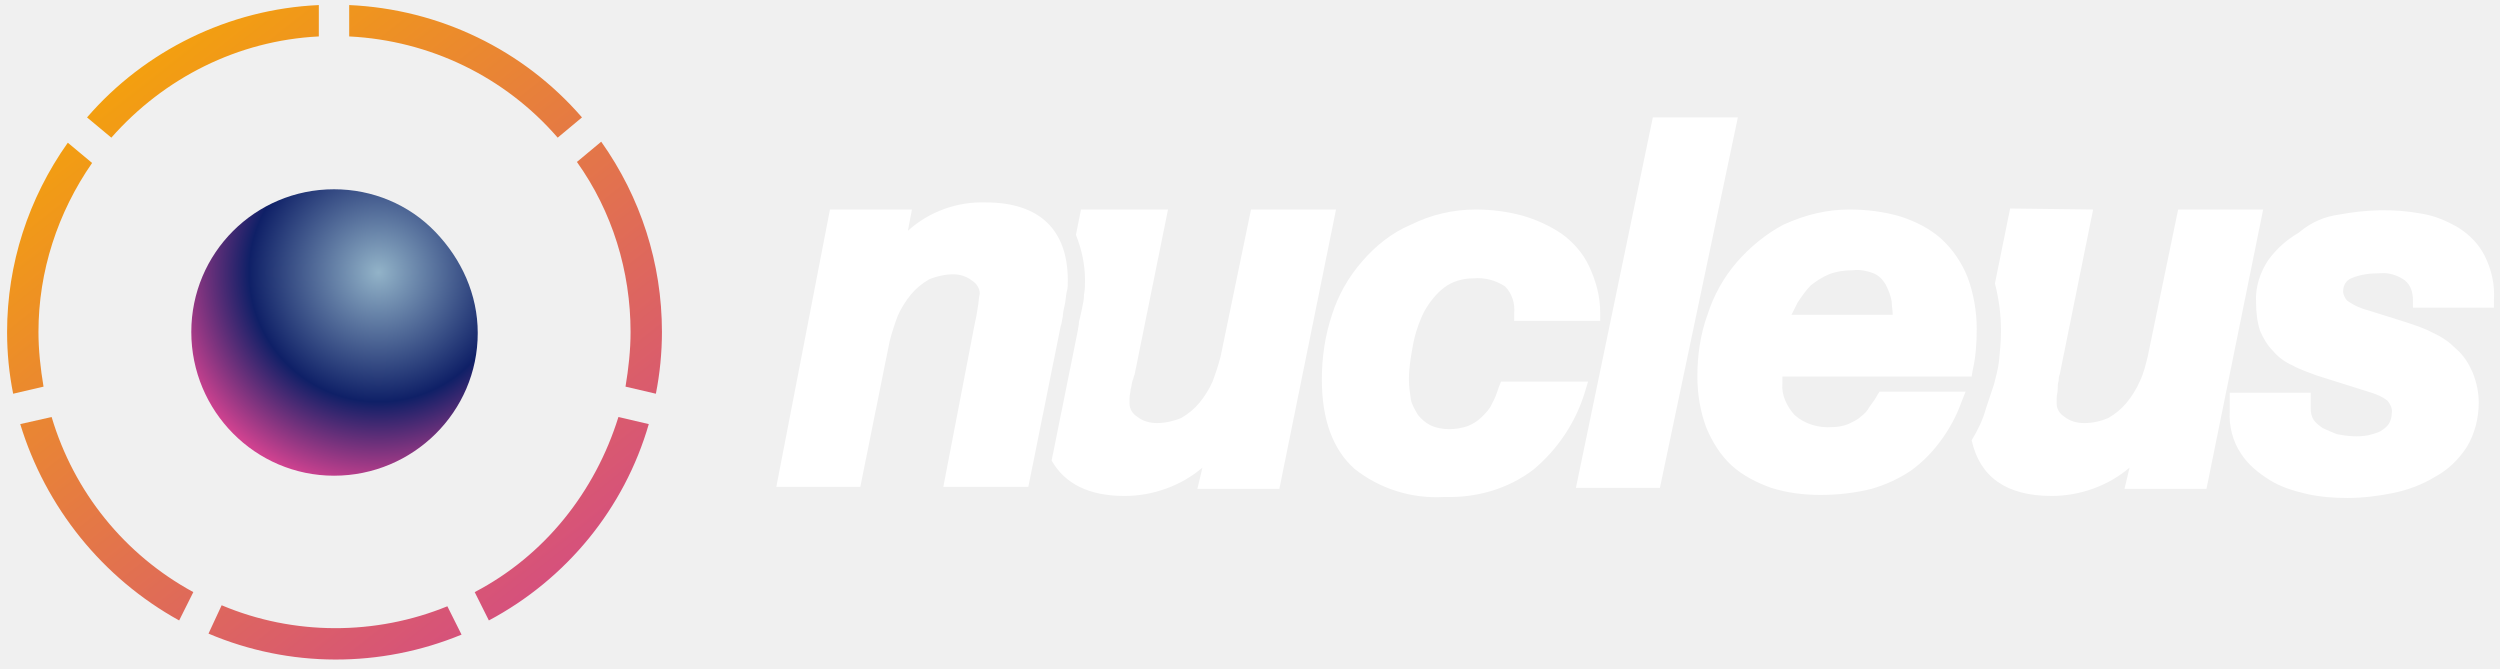
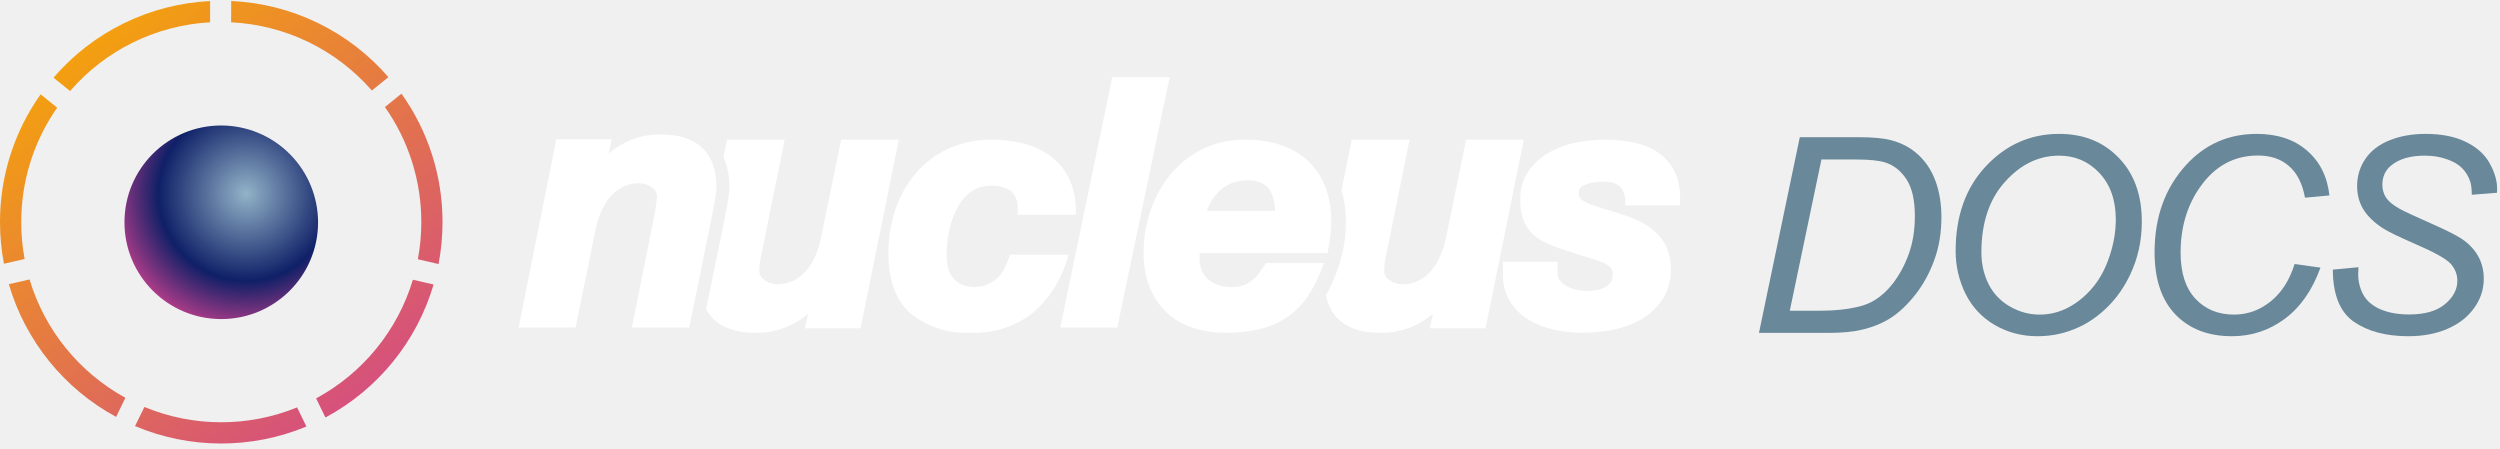
- <svg xmlns="http://www.w3.org/2000/svg" version="1.1" id="a" x="0px" y="0px" viewBox="0 0 247 66" style="enable-background:new 0 0 247 66;" xml:space="preserve">
-   <style type="text/css">
- 	.st0{fill-rule:evenodd;clip-rule:evenodd;fill:url(#SVGID_1_);}
- 	.st1{fill-rule:evenodd;clip-rule:evenodd;fill:#FFFFFF;}
- 	.st2{fill-rule:evenodd;clip-rule:evenodd;fill:url(#SVGID_00000158719564278749822110000013704307527858845330_);}
- </style>
-   <linearGradient id="SVGID_1_" gradientUnits="userSpaceOnUse" x1="9.216" y1="1014.445" x2="60.446" y2="1079.635" gradientTransform="matrix(1 0 0 1 0 -1012)">
-     <stop offset="0" style="stop-color:#F6A705" />
-     <stop offset="1" style="stop-color:#D04290" />
-   </linearGradient>
-   <path class="st0" d="M21.9,59.8c7.1,3,15.2,3,22.3,0.1l1.4,2.8c-8,3.3-17,3.3-25-0.1L21.9,59.8L21.9,59.8z M61.1,41.2l3,0.7  c-2.4,8.3-8.1,15.3-15.8,19.4l-1.4-2.8C53.8,54.9,58.8,48.6,61.1,41.2L61.1,41.2z M5.1,41.2c2.2,7.4,7.2,13.6,14,17.3l-1.4,2.8  C10.1,57.1,4.5,50.1,2,41.9C2,41.9,5.1,41.2,5.1,41.2z M59.4,14c3.9,5.5,6,12,6,18.8c0,2-0.2,4.1-0.6,6.1l-3-0.7  c0.3-1.8,0.5-3.6,0.5-5.4c0-6-1.8-11.9-5.3-16.8L59.4,14L59.4,14z M6.7,14.1l2.4,2C5.7,21,3.8,26.8,3.8,32.8c0,1.8,0.2,3.6,0.5,5.4  l-3,0.7c-0.4-2-0.6-4-0.6-6.1C0.7,26.1,2.8,19.6,6.7,14.1L6.7,14.1z M31.5,0.5v3.1C23.5,4,16.2,7.7,11,13.6l-2.4-2  C14.3,5,22.6,0.9,31.5,0.5z M34.5,0.5c8.9,0.4,17.2,4.4,23,11.1l-2.4,2c-5.2-6-12.6-9.6-20.6-10L34.5,0.5L34.5,0.5z" />
-   <path class="st1" d="M145.8,20.7c1.6,0,3.1,0.2,4.6,0.6c1.4,0.4,2.7,1,3.9,1.8c1.1,0.8,2.1,1.9,2.7,3.2c0.7,1.5,1.1,3,1.1,4.6v0.8  h-8.5V31c0.1-1-0.2-2-0.9-2.7c-0.9-0.6-2-0.9-3.1-0.8c-1.1,0-2.1,0.3-2.9,0.9c-0.8,0.6-1.5,1.5-2,2.4c-0.5,1-0.9,2.2-1.1,3.3  c-0.2,1.1-0.4,2.2-0.4,3.4c0,0.7,0.1,1.3,0.2,2c0.1,0.5,0.4,1,0.7,1.5c0.3,0.4,0.8,0.8,1.2,1c0.6,0.3,1.3,0.4,1.9,0.4  c0.6,0,1.2-0.1,1.8-0.3c0.5-0.2,1-0.5,1.4-0.9c0.4-0.4,0.8-0.8,1-1.3c0.3-0.5,0.5-1.1,0.7-1.7l0.2-0.5h8.6l-0.3,1  c-0.9,3-2.7,5.7-5.1,7.7c-2.5,1.9-5.6,2.8-8.8,2.7c-3.2,0.2-6.4-0.8-8.9-2.8c-2.1-1.9-3.2-4.8-3.2-8.8c0-2.2,0.3-4.3,1-6.4  c0.6-1.9,1.6-3.7,3-5.3c1.3-1.5,2.9-2.8,4.8-3.6C141.4,21.2,143.6,20.7,145.8,20.7L145.8,20.7z M115.4,20.7L112.1,37  c-0.1,0.2-0.1,0.4-0.2,0.6c-0.1,0.3-0.1,0.6-0.2,0.9c0,0.3-0.1,0.5-0.1,0.8c0,0.3,0,0.5,0,0.6c0,0.5,0.3,1,0.8,1.3  c0.5,0.4,1.2,0.6,1.9,0.6c0.8,0,1.7-0.2,2.4-0.5c0.7-0.4,1.3-0.9,1.8-1.5c0.5-0.6,1-1.4,1.3-2.1c0.3-0.8,0.6-1.7,0.8-2.5l3-14.5h8.4  l-5.6,27.6h-8.1l0.5-2.1c-2.1,1.8-4.9,2.8-7.7,2.8c-3.5,0-5.9-1.2-7.2-3.5l2.6-12.9v0l0,0c0-0.2,0.1-0.4,0.1-0.8  c0.1-0.4,0.2-0.8,0.3-1.3c0.1-0.5,0.2-0.9,0.2-1.4c0.1-0.5,0.1-0.9,0.1-1.4c0-1.5-0.3-3-0.9-4.5l0.5-2.5L115.4,20.7L115.4,20.7z   M231.1,21.2c2.7-0.5,5.4-0.6,8.1-0.1c1.3,0.2,2.5,0.7,3.7,1.4c1.1,0.7,2,1.6,2.6,2.8c0.7,1.4,1,2.9,0.9,4.4v0.7h-8l0-0.7  c0-0.8-0.2-1.5-0.8-2c-0.7-0.5-1.6-0.8-2.5-0.7c-0.9,0-1.9,0.1-2.8,0.5c-0.5,0.2-0.8,0.7-0.8,1.3c0,0.3,0.2,0.7,0.4,0.9  c0.7,0.5,1.4,0.8,2.2,1l3.5,1.1c0.9,0.3,1.9,0.6,2.8,1.1c0.9,0.4,1.6,0.9,2.3,1.6c0.7,0.6,1.2,1.4,1.6,2.3c0.4,1,0.6,2,0.6,3  c0,1.5-0.4,3.1-1.2,4.4c-0.8,1.2-1.8,2.2-3.1,2.9c-1.3,0.8-2.7,1.3-4.1,1.6c-1.5,0.3-3,0.5-4.6,0.5c-1.3,0-2.7-0.1-4-0.4  c-1.3-0.3-2.6-0.7-3.7-1.4c-1.1-0.7-2.1-1.5-2.8-2.6c-0.8-1.2-1.2-2.7-1.1-4.2v-1.8h8v1.6c0,0.4,0.1,0.8,0.3,1.1  c0.2,0.3,0.6,0.6,0.9,0.8c0.4,0.2,0.9,0.4,1.4,0.6c1,0.2,2.1,0.3,3.1,0.1c0.4-0.1,0.8-0.2,1.2-0.4c0.3-0.2,0.6-0.4,0.8-0.7  c0.2-0.3,0.3-0.7,0.3-1c0.1-0.5-0.1-0.9-0.4-1.3c-0.5-0.4-1-0.6-1.6-0.8l-5.4-1.7c-0.8-0.3-1.7-0.6-2.4-1c-0.7-0.3-1.4-0.8-1.9-1.4  c-0.6-0.6-1-1.3-1.3-2c-0.3-0.9-0.4-1.9-0.4-2.8c-0.1-1.5,0.4-3,1.2-4.2c0.8-1.1,1.8-2,3-2.7C228.4,21.9,229.7,21.4,231.1,21.2  L231.1,21.2L231.1,21.2z M206.8,20.7L203.5,37c-0.1,0.2-0.1,0.4-0.1,0.6c-0.1,0.3-0.1,0.6-0.1,0.9c0,0.3-0.1,0.5-0.1,0.8  c0,0.3,0,0.5,0,0.6c0,0.5,0.3,1,0.8,1.3c0.5,0.4,1.2,0.6,1.9,0.6c0.9,0,1.7-0.2,2.4-0.5c0.7-0.4,1.3-0.9,1.8-1.5  c0.5-0.6,1-1.4,1.3-2.1c0.4-0.8,0.6-1.7,0.8-2.5l3-14.5h8.4l-5.6,27.6h-8.1l0.5-2.1c-2.1,1.8-4.9,2.8-7.7,2.8  c-4.5,0-7.1-1.9-7.9-5.5c0.6-1,1.1-2,1.4-3.1c0,0,0.4-1.2,0.8-2.4c0.2-0.8,0.4-1.5,0.5-2.3c0.1-1,0.2-2,0.2-3c0-1.6-0.2-3.1-0.6-4.7  l1.5-7.4L206.8,20.7L206.8,20.7z M182.7,20.7c1.7,0,3.4,0.2,5.1,0.7c1.5,0.5,2.9,1.2,4,2.2c1.1,1,2,2.3,2.6,3.8  c0.6,1.6,0.9,3.4,0.9,5.1c0,1.4-0.1,2.8-0.4,4.1l-0.1,0.6h-18.7v0.7c-0.1,1.1,0.4,2.2,1.2,3.1c1,0.9,2.4,1.3,3.7,1.2  c0.5,0,1.1-0.1,1.6-0.3c0.4-0.2,0.9-0.4,1.2-0.7c0.4-0.3,0.7-0.6,0.9-1c0.3-0.4,0.6-0.8,0.8-1.2l0.2-0.3h8.5l-0.4,1  c-0.5,1.4-1.2,2.7-2.1,3.9c-0.8,1.1-1.8,2.1-2.9,2.9c-1.2,0.8-2.5,1.4-3.9,1.8c-1.6,0.4-3.3,0.6-5,0.6c-1.7,0-3.3-0.2-4.9-0.7  c-1.4-0.5-2.8-1.2-3.9-2.2c-1.1-1-1.9-2.3-2.5-3.7c-0.6-1.6-0.9-3.3-0.9-5.1c0-2.1,0.3-4.2,1-6.1c0.6-1.9,1.6-3.7,2.9-5.2  c1.3-1.5,2.9-2.8,4.6-3.7C178.4,21.2,180.5,20.7,182.7,20.7L182.7,20.7L182.7,20.7z M171.7,11.6L164,48.2h-8.3l7.6-36.6H171.7  L171.7,11.6z M97.4,20c5.3,0,8.1,2.7,8.1,7.7c0,0.4,0,0.8-0.1,1.1c-0.1,0.4-0.1,0.9-0.2,1.3c-0.1,0.4-0.2,0.9-0.2,1.2  c-0.1,0.4-0.1,0.7-0.2,0.9l-3.2,15.9h-8.4L96.3,32c0.1-0.4,0.2-0.9,0.3-1.6c0.1-0.5,0.1-1,0.2-1.4c0-0.5-0.3-1-0.8-1.3  c-0.5-0.4-1.2-0.6-1.8-0.6c-0.8,0-1.7,0.2-2.4,0.5c-0.7,0.4-1.3,0.9-1.8,1.5c-0.5,0.6-1,1.4-1.3,2.1c-0.3,0.8-0.6,1.7-0.8,2.5  l-2.9,14.4h-8.3L82,20.7h8.1l-0.4,2.1C91.8,20.9,94.6,19.9,97.4,20z M183.1,26.7c-0.8,0-1.6,0.1-2.4,0.4c-0.7,0.3-1.3,0.7-1.8,1.1  c-0.5,0.5-0.9,1.1-1.3,1.7c-0.2,0.4-0.4,0.8-0.6,1.2h10c0-0.4-0.1-0.9-0.1-1.3c-0.1-0.6-0.3-1.1-0.6-1.7c-0.3-0.5-0.7-0.9-1.2-1.1  C184.6,26.8,183.8,26.6,183.1,26.7L183.1,26.7L183.1,26.7z" />
-   <radialGradient id="SVGID_00000114061945423768867910000005272483239642524847_" cx="-1592.046" cy="-45.202" r="1" gradientTransform="matrix(10.4238 18.5522 -18.5522 10.4238 15794.106 30034.016)" gradientUnits="userSpaceOnUse">
-     <stop offset="0" style="stop-color:#92B3C8" />
-     <stop offset="0.6" style="stop-color:#0F2067" />
-     <stop offset="1" style="stop-color:#D04290" />
-   </radialGradient>
-   <path style="fill-rule:evenodd;clip-rule:evenodd;fill:url(#SVGID_00000114061945423768867910000005272483239642524847_);" d="  M47.2,32.9C47.2,40.7,40.8,47,33,47c-7.8,0-14.1-6.4-14.1-14.2c0-7.8,6.3-14.1,14.1-14.1c3.8,0,7.4,1.5,10,4.2S47.2,29.1,47.2,32.9  L47.2,32.9z" />
+ <svg xmlns="http://www.w3.org/2000/svg" width="245" height="44" viewBox="0 0 245 44" fill="none">
+   <path d="M228.617 26.423L231.128 26.187L231.102 26.855C231.102 27.596 231.272 28.276 231.612 28.895C231.952 29.505 232.515 29.98 233.3 30.32C234.084 30.652 235.017 30.817 236.099 30.817C237.633 30.817 238.802 30.482 239.604 29.81C240.415 29.139 240.82 28.372 240.82 27.509C240.82 26.907 240.607 26.358 240.179 25.86C239.743 25.372 238.553 24.709 236.609 23.872C235.1 23.218 234.071 22.717 233.522 22.368C232.659 21.802 232.022 21.187 231.612 20.524C231.203 19.853 230.998 19.09 230.998 18.235C230.998 17.25 231.268 16.36 231.809 15.567C232.349 14.774 233.138 14.167 234.176 13.749C235.222 13.33 236.399 13.121 237.707 13.121C239.268 13.121 240.585 13.383 241.657 13.906C242.73 14.429 243.506 15.127 243.986 15.999C244.474 16.87 244.718 17.703 244.718 18.497C244.718 18.575 244.714 18.706 244.705 18.889L242.233 19.085C242.233 18.545 242.185 18.122 242.089 17.817C241.915 17.285 241.644 16.836 241.278 16.469C240.912 16.103 240.406 15.811 239.761 15.593C239.124 15.366 238.409 15.253 237.616 15.253C236.221 15.253 235.135 15.567 234.359 16.195C233.766 16.674 233.47 17.311 233.47 18.104C233.47 18.575 233.592 18.998 233.836 19.373C234.08 19.739 234.52 20.101 235.157 20.459C235.61 20.712 236.687 21.213 238.388 21.963C239.765 22.573 240.716 23.053 241.239 23.401C241.936 23.864 242.473 24.426 242.848 25.089C243.223 25.743 243.41 26.488 243.41 27.325C243.41 28.363 243.092 29.322 242.455 30.203C241.827 31.075 240.955 31.75 239.839 32.23C238.723 32.71 237.446 32.95 236.007 32.95C233.836 32.95 232.061 32.479 230.684 31.537C229.315 30.587 228.626 28.882 228.617 26.423Z" fill="#698899" />
+   <path d="M224.869 25.873L227.406 26.227C226.604 28.441 225.436 30.116 223.901 31.249C222.366 32.383 220.644 32.95 218.734 32.95C216.406 32.95 214.558 32.239 213.189 30.817C211.829 29.396 211.148 27.36 211.148 24.709C211.148 21.256 212.186 18.401 214.261 16.142C216.11 14.128 218.408 13.121 221.154 13.121C223.186 13.121 224.83 13.666 226.085 14.756C227.349 15.846 228.082 17.311 228.282 19.151L225.889 19.373C225.636 17.987 225.113 16.953 224.319 16.273C223.535 15.584 222.519 15.24 221.272 15.24C218.926 15.24 217.03 16.282 215.582 18.366C214.327 20.162 213.699 22.294 213.699 24.762C213.699 26.732 214.183 28.236 215.151 29.274C216.119 30.312 217.379 30.831 218.931 30.831C220.256 30.831 221.455 30.399 222.528 29.536C223.6 28.672 224.38 27.452 224.869 25.873Z" fill="#698899" />
+   <path d="M191.652 24.592C191.652 21.174 192.638 18.41 194.608 16.299C196.588 14.181 198.986 13.121 201.802 13.121C204.191 13.121 206.136 13.902 207.635 15.462C209.144 17.014 209.898 19.098 209.898 21.714C209.898 23.58 209.519 25.311 208.76 26.907C208.193 28.101 207.478 29.135 206.615 30.007C205.752 30.87 204.828 31.537 203.842 32.008C202.534 32.636 201.148 32.95 199.683 32.95C198.148 32.95 196.749 32.583 195.485 31.851C194.229 31.118 193.274 30.098 192.62 28.79C191.975 27.474 191.652 26.074 191.652 24.592ZM194.177 24.723C194.177 25.847 194.408 26.881 194.87 27.822C195.341 28.764 196.038 29.501 196.963 30.033C197.887 30.565 198.859 30.831 199.879 30.831C200.865 30.831 201.802 30.6 202.691 30.137C203.581 29.667 204.374 29.017 205.072 28.189C205.778 27.352 206.332 26.327 206.733 25.115C207.143 23.894 207.348 22.695 207.348 21.518C207.348 19.608 206.811 18.087 205.739 16.953C204.675 15.82 203.358 15.253 201.789 15.253C199.783 15.253 198.013 16.112 196.479 17.83C194.944 19.539 194.177 21.836 194.177 24.723Z" fill="#698899" />
+   <path d="M172.379 32.62L176.381 13.445H182.162C183.549 13.445 184.608 13.546 185.341 13.746C186.387 14.016 187.281 14.5 188.022 15.198C188.763 15.887 189.321 16.75 189.696 17.788C190.071 18.825 190.258 19.989 190.258 21.28C190.258 22.823 190.023 24.232 189.552 25.505C189.09 26.769 188.48 27.885 187.721 28.853C186.971 29.812 186.182 30.566 185.354 31.116C184.534 31.656 183.562 32.057 182.437 32.319C181.582 32.52 180.532 32.62 179.285 32.62H172.379ZM175.4 30.449H178.435C179.804 30.449 181.02 30.322 182.084 30.069C182.747 29.912 183.313 29.681 183.784 29.376C184.403 28.984 184.966 28.465 185.471 27.82C186.134 26.965 186.662 25.993 187.054 24.903C187.455 23.804 187.656 22.557 187.656 21.162C187.656 19.61 187.385 18.42 186.845 17.591C186.304 16.754 185.615 16.201 184.778 15.93C184.159 15.73 183.196 15.63 181.888 15.63H178.5L175.4 30.449Z" fill="#698899" />
+   <path fill-rule="evenodd" clip-rule="evenodd" d="M14.151 39.883C18.936 41.869 24.318 41.884 29.115 39.925L30.027 41.799C24.652 44.034 18.598 44.019 13.234 41.757L14.151 39.883ZM40.463 27.414L42.49 27.883C40.852 33.463 37.035 38.157 31.893 40.915L30.98 39.043C35.561 36.565 38.97 32.384 40.463 27.414V27.414ZM2.897 27.387C4.376 32.33 7.75 36.495 12.29 38.985L11.378 40.857C6.272 38.086 2.488 33.403 0.865 27.847L2.897 27.387ZM39.342 9.18C41.968 12.858 43.374 17.259 43.367 21.77C43.367 23.148 43.237 24.522 42.978 25.876L40.951 25.408C41.176 24.208 41.288 22.99 41.288 21.77C41.295 17.735 40.05 13.796 37.723 10.491L39.342 9.18ZM3.98 9.242L5.601 10.553C3.303 13.846 2.075 17.76 2.082 21.769C2.081 22.98 2.192 24.189 2.413 25.381L0.386 25.848C0.13 24.503 0.001 23.138 3.61556e-05 21.77C-0.008 17.285 1.382 12.908 3.98 9.242V9.242ZM20.59 0.102V2.185C15.285 2.479 10.329 4.913 6.868 8.924L5.246 7.613C9.104 3.115 14.655 0.397 20.59 0.102ZM22.657 0.098C28.607 0.364 34.183 3.065 38.064 7.561L36.442 8.872C32.955 4.863 27.972 2.447 22.65 2.185L22.657 0.098Z" fill="url(#paint0_linear_88_25446)" />
+   <path fill-rule="evenodd" clip-rule="evenodd" d="M97.239 13.689C98.276 13.684 99.309 13.811 100.314 14.067C101.25 14.3 102.134 14.707 102.92 15.266C103.688 15.829 104.309 16.569 104.73 17.422C105.194 18.395 105.434 19.46 105.432 20.537V20.537L105.442 21.045H99.729V20.545C99.8 19.889 99.581 19.233 99.127 18.752C98.527 18.34 97.802 18.149 97.076 18.209C96.374 18.184 95.686 18.399 95.123 18.817C94.556 19.253 94.094 19.809 93.771 20.445C93.41 21.146 93.153 21.894 93.005 22.668C92.853 23.412 92.772 24.169 92.765 24.928C92.763 25.371 92.814 25.812 92.917 26.243C92.999 26.599 93.159 26.932 93.385 27.218C93.612 27.496 93.899 27.72 94.225 27.873C94.632 28.051 95.074 28.136 95.519 28.121C95.934 28.129 96.347 28.053 96.731 27.897C97.082 27.748 97.406 27.543 97.691 27.29C97.97 27.042 98.204 26.747 98.382 26.419C98.576 26.063 98.735 25.69 98.858 25.304V25.304L98.968 24.957H104.728L104.51 25.613C103.905 27.634 102.711 29.431 101.079 30.774C99.383 32.038 97.303 32.686 95.187 32.609C93.039 32.733 90.921 32.061 89.24 30.723C87.796 29.455 87.065 27.471 87.065 24.827C87.057 23.38 87.284 21.941 87.736 20.566C88.164 19.265 88.837 18.058 89.72 17.009C90.597 15.976 91.689 15.144 92.921 14.572C94.277 13.964 95.752 13.662 97.239 13.689V13.689ZM76.895 13.688L74.691 24.592C74.648 24.729 74.614 24.869 74.59 25.011C74.558 25.201 74.525 25.397 74.49 25.598C74.461 25.777 74.441 25.957 74.43 26.137C74.42 26.317 74.414 26.459 74.414 26.565C74.417 26.925 74.606 27.257 74.915 27.442C75.274 27.713 75.712 27.86 76.162 27.86C76.728 27.872 77.288 27.746 77.793 27.491C78.264 27.246 78.683 26.913 79.027 26.509C79.387 26.078 79.682 25.596 79.9 25.079C80.136 24.532 80.318 23.963 80.444 23.381V23.381L82.427 13.688H88.081L84.337 32.174H78.879L79.187 30.751C77.752 31.992 75.905 32.657 74.006 32.614C71.639 32.614 70.019 31.814 69.195 30.296V30.296L70.968 21.665L70.975 21.632V21.598C70.991 21.482 71.023 21.308 71.07 21.081C71.129 20.812 71.185 20.526 71.242 20.22C71.299 19.914 71.352 19.609 71.398 19.312C71.45 19.006 71.477 18.695 71.481 18.384C71.504 17.357 71.306 16.338 70.902 15.393V15.393L71.25 13.694L76.895 13.688ZM154.424 13.979C156.223 13.609 158.076 13.591 159.882 13.926C160.75 14.07 161.582 14.379 162.334 14.834C163.063 15.288 163.657 15.927 164.056 16.685C164.502 17.602 164.706 18.616 164.648 19.633V19.633L164.638 20.121H159.282L159.267 19.638C159.286 19.138 159.106 18.65 158.765 18.281C158.291 17.92 157.696 17.753 157.102 17.814C156.462 17.791 155.824 17.904 155.232 18.147C154.885 18.282 154.67 18.629 154.704 18.998C154.706 19.225 154.818 19.437 155.005 19.567C155.461 19.879 155.971 20.105 156.508 20.234V20.234L158.878 20.994C159.51 21.186 160.126 21.426 160.722 21.712C161.29 21.984 161.813 22.341 162.274 22.769C162.734 23.2 163.102 23.721 163.354 24.298C163.626 24.946 163.759 25.643 163.746 26.345C163.775 27.387 163.498 28.415 162.951 29.302C162.431 30.102 161.732 30.77 160.909 31.255C160.048 31.758 159.107 32.112 158.127 32.303C157.121 32.506 156.096 32.609 155.069 32.609C154.176 32.607 153.285 32.515 152.41 32.335C151.533 32.164 150.69 31.849 149.916 31.405C149.16 30.968 148.517 30.363 148.038 29.636C147.517 28.797 147.257 27.824 147.29 26.838V26.838V25.649H152.638V26.707C152.629 26.968 152.702 27.225 152.847 27.443C153.011 27.674 153.224 27.867 153.471 28.006C153.773 28.177 154.098 28.303 154.437 28.382C155.116 28.544 155.823 28.559 156.508 28.425C156.792 28.375 157.066 28.277 157.317 28.136C157.531 28.019 157.715 27.855 157.856 27.656C157.984 27.451 158.045 27.212 158.032 26.971C158.073 26.658 157.973 26.344 157.758 26.113C157.428 25.872 157.061 25.687 156.671 25.564V25.564L153.057 24.414C152.495 24.233 151.945 24.015 151.412 23.762C150.927 23.532 150.487 23.219 150.109 22.838C149.733 22.449 149.446 21.983 149.266 21.473C149.066 20.866 148.972 20.229 148.987 19.59C148.954 18.589 149.234 17.602 149.789 16.767C150.313 16.022 150.997 15.403 151.793 14.956C152.615 14.494 153.504 14.165 154.429 13.979H154.424ZM138.135 13.688L135.93 24.592C135.887 24.729 135.853 24.869 135.83 25.01C135.798 25.201 135.764 25.397 135.729 25.598C135.7 25.777 135.68 25.957 135.669 26.137C135.658 26.317 135.653 26.459 135.653 26.565C135.656 26.925 135.846 27.257 136.154 27.442C136.514 27.713 136.952 27.86 137.403 27.86C137.97 27.872 138.531 27.746 139.038 27.491C139.509 27.247 139.929 26.913 140.274 26.509C140.634 26.078 140.929 25.596 141.147 25.079C141.383 24.532 141.566 23.963 141.693 23.381V23.381L143.678 13.688H149.335L145.584 32.174H140.116L140.424 30.751C138.986 31.993 137.137 32.657 135.235 32.614C132.243 32.614 130.441 31.35 129.938 28.944C130.315 28.286 130.638 27.598 130.906 26.888C130.906 26.888 131.206 26.111 131.436 25.272C131.572 24.77 131.681 24.261 131.761 23.747C131.85 23.085 131.895 22.417 131.897 21.749C131.905 20.693 131.759 19.641 131.464 18.627V18.627L132.475 13.693L138.135 13.688ZM121.988 13.688C123.142 13.676 124.291 13.839 125.396 14.172C126.393 14.474 127.312 14.987 128.091 15.678C128.854 16.377 129.451 17.238 129.836 18.197C130.265 19.291 130.474 20.459 130.453 21.634C130.446 22.56 130.355 23.484 130.179 24.393V24.393L130.104 24.8H117.562V25.291C117.525 26.053 117.807 26.797 118.341 27.343C119.036 27.92 119.931 28.2 120.832 28.121C121.193 28.128 121.552 28.067 121.891 27.941C122.19 27.827 122.47 27.668 122.722 27.471C122.962 27.279 123.176 27.057 123.357 26.809C123.561 26.529 123.75 26.26 123.923 26.001V26.001L124.071 25.782H129.754L129.492 26.46C129.139 27.392 128.676 28.279 128.114 29.102C127.587 29.861 126.93 30.521 126.174 31.054C125.378 31.6 124.489 31.999 123.551 32.232C122.445 32.498 121.31 32.625 120.172 32.609C119.06 32.622 117.954 32.458 116.895 32.123C115.931 31.817 115.049 31.301 114.312 30.612C113.582 29.91 113.016 29.058 112.654 28.114C112.249 27.022 112.052 25.865 112.074 24.701C112.072 23.305 112.305 21.918 112.763 20.599C113.201 19.322 113.862 18.133 114.716 17.086C115.569 16.052 116.632 15.211 117.836 14.618C119.128 13.988 120.551 13.67 121.99 13.688H121.988ZM114.626 7.551L109.495 32.098H103.906L109.003 7.551L114.626 7.551ZM64.804 13.178C68.345 13.178 70.216 14.976 70.216 18.368C70.212 18.626 70.189 18.884 70.145 19.138C70.101 19.425 70.052 19.717 69.996 20.015C69.941 20.312 69.885 20.592 69.831 20.854C69.779 21.098 69.742 21.294 69.722 21.443V21.443L67.546 32.1H61.923L64.101 21.271C64.141 21.02 64.201 20.658 64.278 20.206C64.339 19.889 64.374 19.568 64.385 19.245C64.382 18.887 64.192 18.556 63.884 18.371C63.527 18.101 63.09 17.955 62.642 17.954C62.078 17.942 61.52 18.068 61.016 18.322C60.547 18.567 60.131 18.901 59.788 19.303C59.429 19.733 59.136 20.214 58.919 20.73C58.684 21.278 58.503 21.847 58.377 22.429V22.429L56.411 32.1H50.82L54.516 13.65H59.951L59.65 15.055C61.071 13.806 62.911 13.136 64.804 13.178V13.178ZM122.267 17.673C121.725 17.662 121.186 17.76 120.682 17.96C120.241 18.143 119.837 18.404 119.49 18.731C119.144 19.063 118.854 19.449 118.631 19.872C118.495 20.126 118.37 20.391 118.258 20.661H124.973C124.955 20.375 124.921 20.091 124.873 19.809C124.81 19.417 124.677 19.038 124.481 18.692C124.296 18.379 124.026 18.124 123.702 17.958C123.254 17.748 122.761 17.649 122.267 17.671V17.673Z" fill="white" />
+   <path fill-rule="evenodd" clip-rule="evenodd" d="M31.17 21.829C31.145 27.062 26.887 31.286 21.653 31.27C16.42 31.253 12.189 27.002 12.197 21.768C12.206 16.535 16.45 12.297 21.684 12.297C24.206 12.303 26.622 13.31 28.401 15.098C30.18 16.886 31.176 19.307 31.17 21.829" fill="url(#paint1_radial_88_25446)" />
+   <defs>
+     <linearGradient id="paint0_linear_88_25446" x1="-16.246" y1="18.644" x2="18.101" y2="62.358" gradientUnits="userSpaceOnUse">
+       <stop stop-color="#F6A705" />
+       <stop offset="1" stop-color="#D04290" />
+     </linearGradient>
+     <radialGradient id="paint1_radial_88_25446" cx="0" cy="0" r="1" gradientUnits="userSpaceOnUse" gradientTransform="translate(24.1138 18.9759) rotate(60.6682) scale(14.2673)">
+       <stop stop-color="#92B3C8" />
+       <stop offset="0.601" stop-color="#0F2067" />
+       <stop offset="1" stop-color="#D04290" />
+     </radialGradient>
+   </defs>
</svg>
